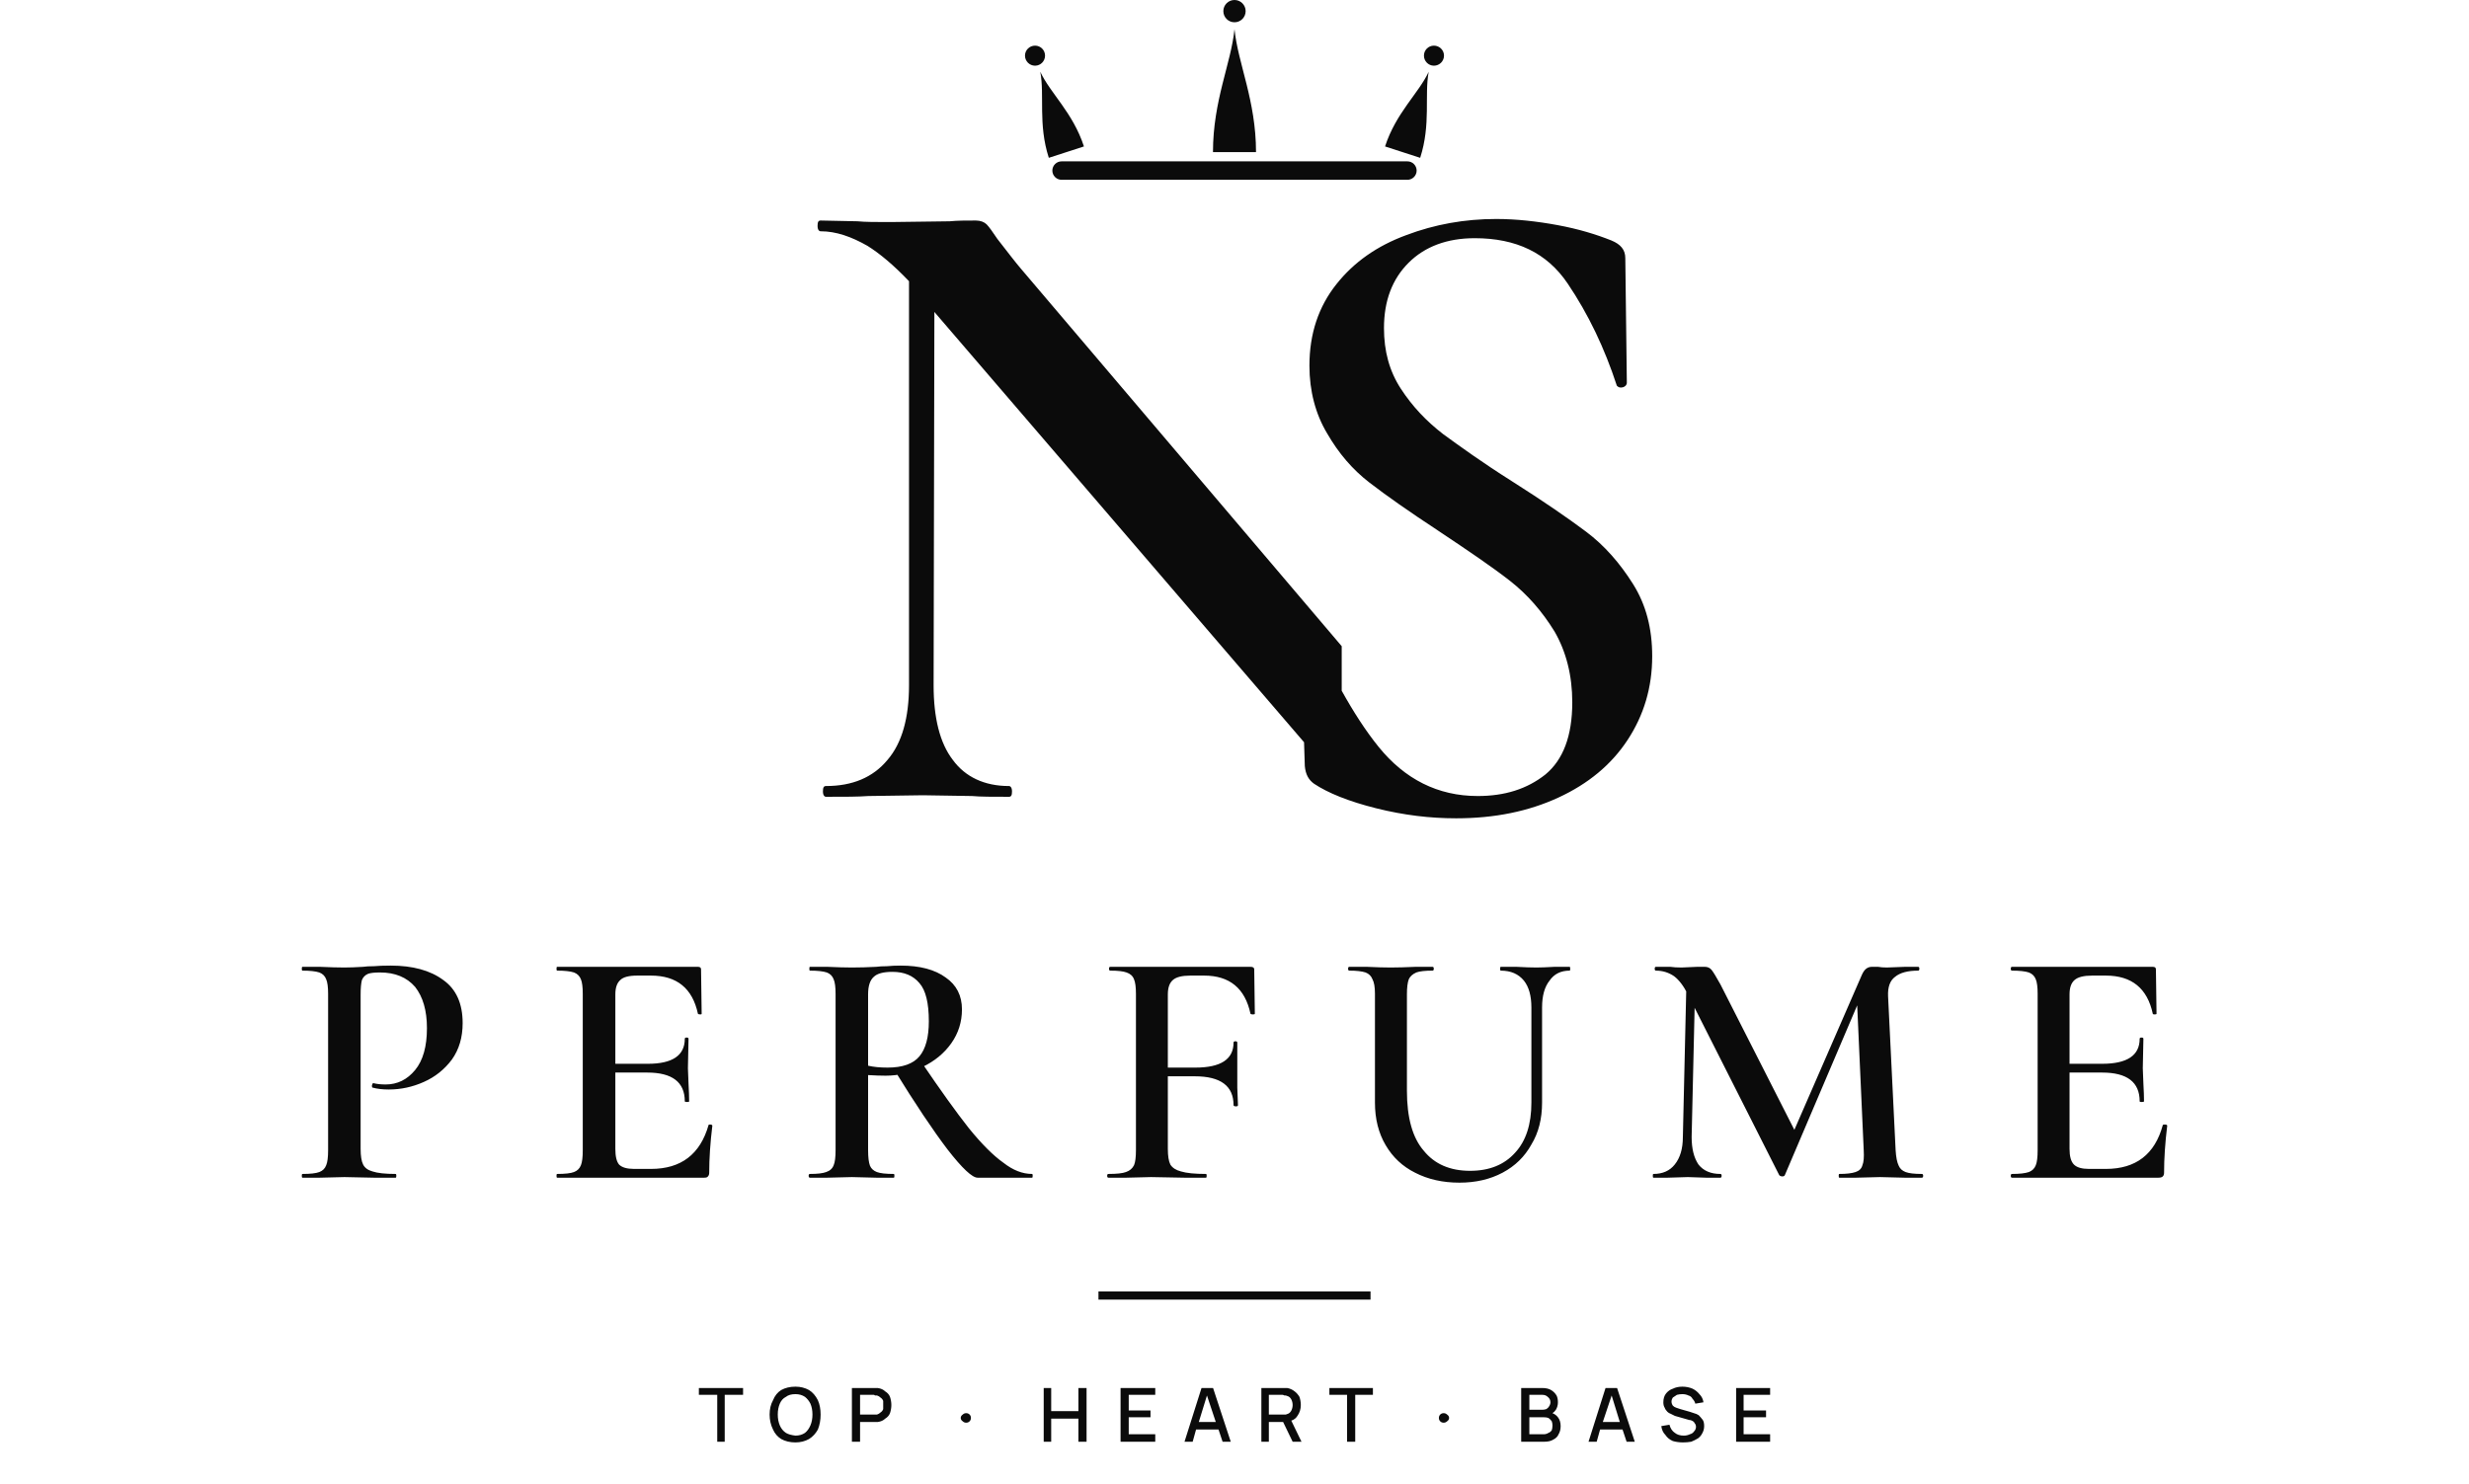
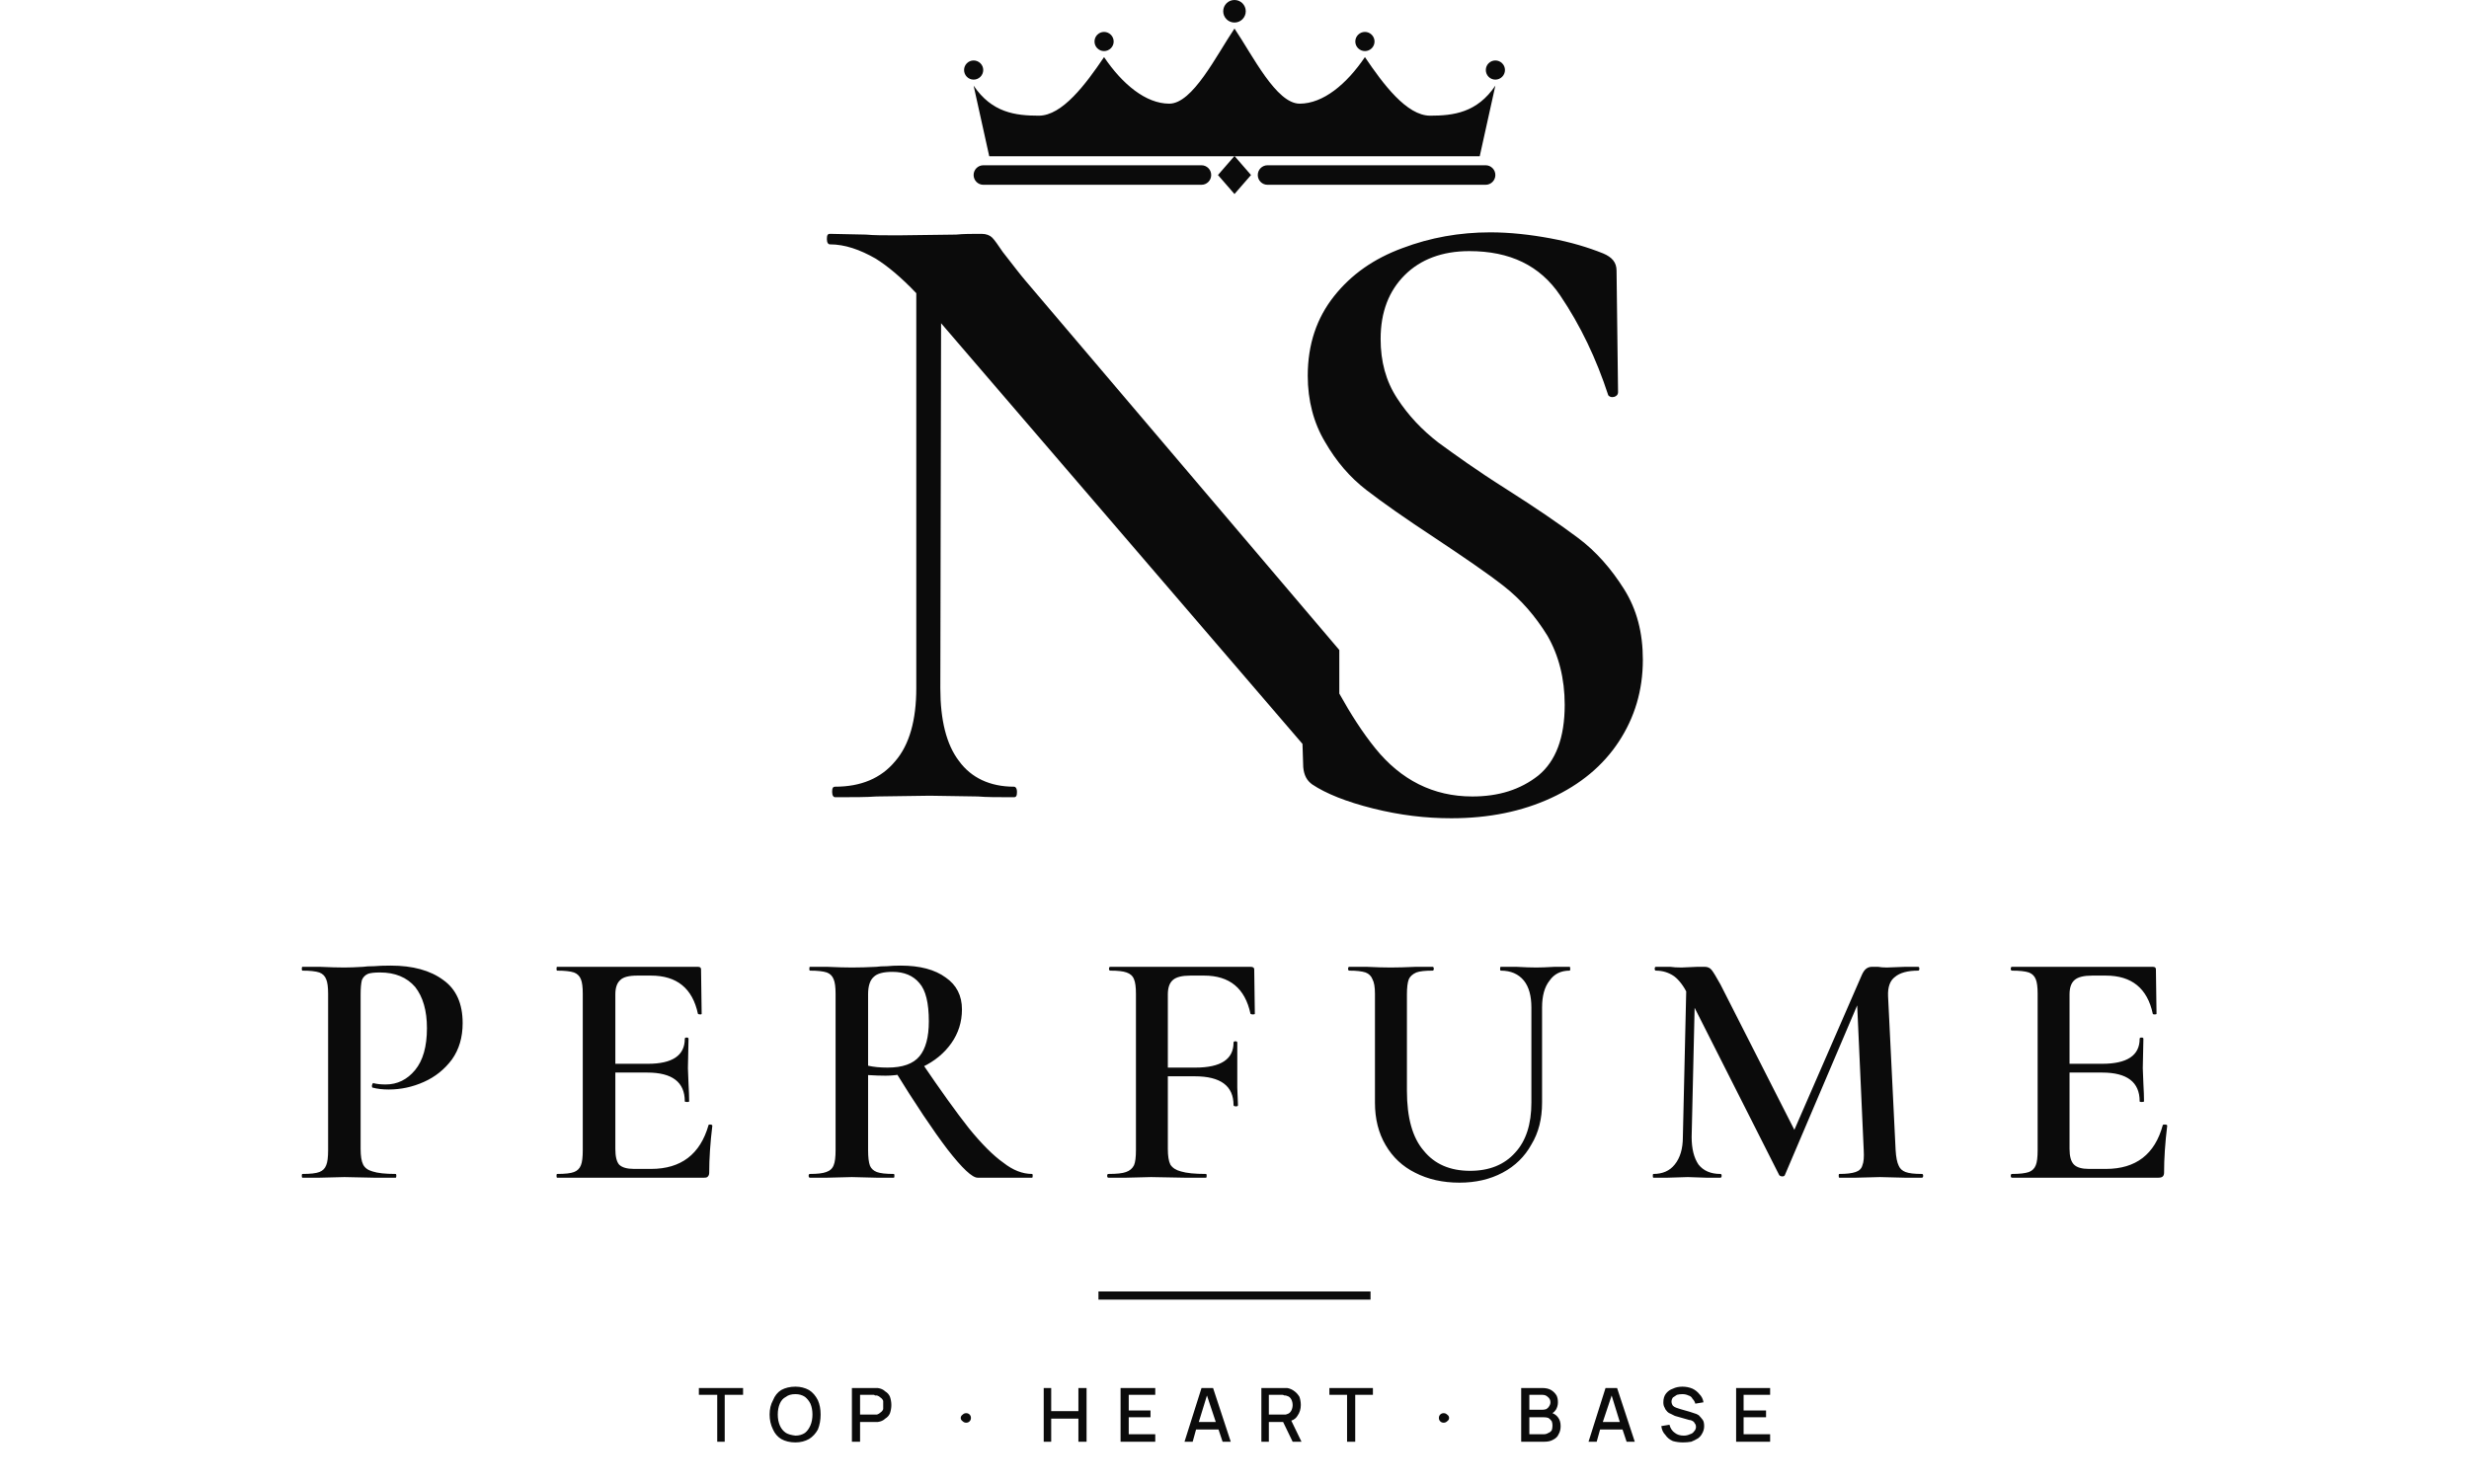
<svg xmlns="http://www.w3.org/2000/svg" viewBox="0 0 363 218.12" width="363" height="218.12" role="img" aria-label="NS Perfume">
  <defs>
    <linearGradient id="nsGold" gradientUnits="userSpaceOnUse" x1="8" y1="0" x2="100" y2="106">
      <stop offset="0" stop-color="#7E5E22" />
      <stop offset="0.18" stop-color="#C9A24F" />
      <stop offset="0.34" stop-color="#F2E2A8" />
      <stop offset="0.46" stop-color="#D8B865" />
      <stop offset="0.62" stop-color="#9A7632" />
      <stop offset="0.8" stop-color="#D2AE5C" />
      <stop offset="1" stop-color="#735420" />
    </linearGradient>
  </defs>
-   <g transform="translate(120.2 0) scale(1.129944)" fill="#0B0B0B">
-     <path d="M51.45 19.8C51.45 13.08 53.8 8.28 54.25 3.8C54.7 8.28 57.05 13.08 57.05 19.8ZM30.09 20.54C28.67 16.15 29.56 12.39 28.98 9.34C30.29 12.15 33.23 14.66 34.66 19.06ZM73.84 19.06C75.27 14.66 78.21 12.15 79.52 9.34C78.94 12.39 79.83 16.15 78.41 20.54ZM31.75 21L76.75 21C77.41 21 77.95 21.54 77.95 22.2C77.95 22.86 77.41 23.4 76.75 23.4L31.75 23.4C31.09 23.4 30.55 22.86 30.55 22.2C30.55 21.54 31.09 21 31.75 21ZM54.25 0C55.05 0 55.7 0.65 55.7 1.45C55.7 2.25 55.05 2.9 54.25 2.9C53.45 2.9 52.8 2.25 52.8 1.45C52.8 0.65 53.45 0 54.25 0ZM28.3 5.94C29.02 5.94 29.6 6.52 29.6 7.24C29.6 7.96 29.02 8.55 28.3 8.55C27.58 8.55 26.99 7.96 26.99 7.24C26.99 6.52 27.58 5.94 28.3 5.94ZM80.2 5.94C80.92 5.94 81.51 6.52 81.51 7.24C81.51 7.96 80.92 8.55 80.2 8.55C79.48 8.55 78.9 7.96 78.9 7.24C78.9 6.52 79.48 5.94 80.2 5.94Z" />
-     <path transform="translate(0 28.4)" d="M15.1,60.8c0,4.2 0.8,7.5 2.5,9.7c1.6,2.2 4.1,3.4 7.3,3.4c0.2,0 0.4,0.2 0.4,0.7c0,0.5 -0.1,0.7 -0.4,0.7c-2.1,0 -3.7,0 -4.8,-0.1l-6.4,-0.1l-7.1,0.1c-1.3,0.1 -3.1,0.1 -5.5,0.1c-0.2,0 -0.4,-0.2 -0.4,-0.7c0,-0.5 0.1,-0.7 0.4,-0.7c3.4,0 6.1,-1.1 8,-3.4c1.9,-2.2 2.8,-5.5 2.8,-9.7v-52.6c-2,-2.1 -3.8,-3.6 -5.4,-4.6c-2.1,-1.2 -4.1,-1.9 -6.1,-1.9c-0.2,0 -0.4,-0.2 -0.4,-0.7c0,-0.5 0.1,-0.7 0.4,-0.7l4.8,0.1c1,0.1 2.4,0.1 4.3,0.1l7.7,-0.1c1,-0.1 2.1,-0.1 3.4,-0.1c0.6,0 1.1,0.2 1.4,0.5c0.3,0.3 0.8,1 1.4,1.9c1.4,1.8 2.4,3.1 3,3.8l41.8,49.2v5.8c1.5,2.7 3.1,5.2 4.8,7.3c3.4,4.2 7.7,6.4 12.9,6.4c3.5,0 6.4,-0.9 8.8,-2.8c2.3,-1.9 3.5,-5 3.5,-9.4c0,-3.5 -0.8,-6.6 -2.3,-9.2c-1.6,-2.6 -3.5,-4.8 -5.8,-6.6c-2.3,-1.8 -5.4,-3.9 -9.3,-6.5c-3.8,-2.5 -6.8,-4.6 -9,-6.3c-2.2,-1.7 -4,-3.8 -5.5,-6.4c-1.5,-2.5 -2.3,-5.5 -2.3,-8.8c0,-4.2 1.2,-7.7 3.5,-10.6c2.3,-2.9 5.3,-5 9.1,-6.4c3.7,-1.4 7.6,-2.1 11.7,-2.1c2.6,0 5.3,0.3 8,0.8c2.7,0.5 5,1.2 7,2c1.2,0.5 1.8,1.2 1.8,2.3l0.2,16.2c0,0.3 -0.2,0.5 -0.5,0.6c-0.4,0.1 -0.6,0 -0.8,-0.2c-1.6,-4.9 -3.7,-9.3 -6.4,-13.3c-2.7,-4 -6.7,-5.9 -12.1,-5.9c-3.6,0 -6.5,1.1 -8.6,3.2c-2.1,2.1 -3.2,4.9 -3.2,8.5c0,3 0.7,5.6 2.2,7.9c1.5,2.3 3.3,4.2 5.5,5.9c2.2,1.6 5.1,3.7 8.9,6.1c4.1,2.6 7.3,4.8 9.7,6.6c2.4,1.8 4.4,4.1 6.1,6.8c1.7,2.7 2.5,5.8 2.5,9.4c0,4.1 -1.1,7.7 -3.2,10.9c-2.1,3.2 -5.1,5.7 -9,7.5c-3.9,1.8 -8.3,2.7 -13.3,2.7c-3.4,0 -6.8,-0.4 -10.4,-1.3c-3.6,-0.9 -6.3,-2 -8.1,-3.2c-0.7,-0.5 -1.1,-1.2 -1.2,-2.3l-0.1,-3.1l-48.1,-56z" />
+   <g transform="translate(121.57 0) scale(1.104667)" fill="#0B0B0B">
+     <path d="M21.61 20.8L19.53 11.4C21.96 15 25.09 15.4 28.21 15.4C31.33 15.4 34.46 11.2 36.89 7.6C39.32 11.2 42.45 13.8 45.57 13.8C48.69 13.8 51.82 7.4 54.25 3.8C56.68 7.4 59.81 13.8 62.93 13.8C66.05 13.8 69.18 11.2 71.61 7.6C74.04 11.2 77.17 15.4 80.29 15.4C83.41 15.4 86.54 15 88.97 11.4L86.89 20.8ZM20.83 22L49.85 22C50.57 22 51.15 22.58 51.15 23.3C51.15 24.02 50.57 24.6 49.85 24.6L20.83 24.6C20.11 24.6 19.53 24.02 19.53 23.3C19.53 22.58 20.11 22 20.83 22ZM58.65 22L87.67 22C88.39 22 88.97 22.58 88.97 23.3C88.97 24.02 88.39 24.6 87.67 24.6L58.65 24.6C57.93 24.6 57.35 24.02 57.35 23.3C57.35 22.58 57.93 22 58.65 22ZM54.25 20.77L56.45 23.3L54.25 25.83L52.05 23.3ZM19.53 8.05C20.23 8.05 20.81 8.62 20.81 9.32C20.81 10.03 20.23 10.6 19.53 10.6C18.83 10.6 18.26 10.03 18.26 9.32C18.26 8.62 18.83 8.05 19.53 8.05ZM36.89 4.25C37.59 4.25 38.17 4.82 38.17 5.53C38.17 6.23 37.59 6.8 36.89 6.8C36.19 6.8 35.62 6.23 35.62 5.53C35.62 4.82 36.19 4.25 36.89 4.25ZM54.25 0C55.08 0 55.75 0.67 55.75 1.5C55.75 2.33 55.08 3 54.25 3C53.42 3 52.75 2.33 52.75 1.5C52.75 0.67 53.42 0 54.25 0ZM71.61 4.25C72.31 4.25 72.89 4.82 72.89 5.53C72.89 6.23 72.31 6.8 71.61 6.8C70.91 6.8 70.33 6.23 70.33 5.53C70.33 4.82 70.91 4.25 71.61 4.25ZM88.97 8.05C89.67 8.05 90.25 8.62 90.25 9.32C90.25 10.03 89.67 10.6 88.97 10.6C88.27 10.6 87.7 10.03 87.7 9.32C87.7 8.62 88.27 8.05 88.97 8.05Z" />
+     <path transform="translate(0 30.83)" d="M15.1,60.8c0,4.2 0.8,7.5 2.5,9.7c1.6,2.2 4.1,3.4 7.3,3.4c0.2,0 0.4,0.2 0.4,0.7c0,0.5 -0.1,0.7 -0.4,0.7c-2.1,0 -3.7,0 -4.8,-0.1l-6.4,-0.1l-7.1,0.1c-1.3,0.1 -3.1,0.1 -5.5,0.1c-0.2,0 -0.4,-0.2 -0.4,-0.7c0,-0.5 0.1,-0.7 0.4,-0.7c3.4,0 6.1,-1.1 8,-3.4c1.9,-2.2 2.8,-5.5 2.8,-9.7v-52.6c-2,-2.1 -3.8,-3.6 -5.4,-4.6c-2.1,-1.2 -4.1,-1.9 -6.1,-1.9c-0.2,0 -0.4,-0.2 -0.4,-0.7c0,-0.5 0.1,-0.7 0.4,-0.7l4.8,0.1c1,0.1 2.4,0.1 4.3,0.1l7.7,-0.1c1,-0.1 2.1,-0.1 3.4,-0.1c0.6,0 1.1,0.2 1.4,0.5c0.3,0.3 0.8,1 1.4,1.9c1.4,1.8 2.4,3.1 3,3.8l41.8,49.2v5.8c1.5,2.7 3.1,5.2 4.8,7.3c3.4,4.2 7.7,6.4 12.9,6.4c3.5,0 6.4,-0.9 8.8,-2.8c2.3,-1.9 3.5,-5 3.5,-9.4c0,-3.5 -0.8,-6.6 -2.3,-9.2c-1.6,-2.6 -3.5,-4.8 -5.8,-6.6c-2.3,-1.8 -5.4,-3.9 -9.3,-6.5c-3.8,-2.5 -6.8,-4.6 -9,-6.3c-2.2,-1.7 -4,-3.8 -5.5,-6.4c-1.5,-2.5 -2.3,-5.5 -2.3,-8.8c0,-4.2 1.2,-7.7 3.5,-10.6c2.3,-2.9 5.3,-5 9.1,-6.4c3.7,-1.4 7.6,-2.1 11.7,-2.1c2.6,0 5.3,0.3 8,0.8c2.7,0.5 5,1.2 7,2c1.2,0.5 1.8,1.2 1.8,2.3l0.2,16.2c0,0.3 -0.2,0.5 -0.5,0.6c-0.4,0.1 -0.6,0 -0.8,-0.2c-1.6,-4.9 -3.7,-9.3 -6.4,-13.3c-2.7,-4 -6.7,-5.9 -12.1,-5.9c-3.6,0 -6.5,1.1 -8.6,3.2c-2.1,2.1 -3.2,4.9 -3.2,8.5c0,3 0.7,5.6 2.2,7.9c1.5,2.3 3.3,4.2 5.5,5.9c2.2,1.6 5.1,3.7 8.9,6.1c4.1,2.6 7.3,4.8 9.7,6.6c2.4,1.8 4.4,4.1 6.1,6.8c1.7,2.7 2.5,5.8 2.5,9.4c0,4.1 -1.1,7.7 -3.2,10.9c-2.1,3.2 -5.1,5.7 -9,7.5c-3.9,1.8 -8.3,2.7 -13.3,2.7c-3.4,0 -6.8,-0.4 -10.4,-1.3c-3.6,-0.9 -6.3,-2 -8.1,-3.2c-0.7,-0.5 -1.1,-1.2 -1.2,-2.3l-0.1,-3.1l-48.1,-56z" />
  </g>
  <path d="M53.02 168.96Q53.02 170.52 53.39 171.26Q53.76 171.99 54.77 172.27Q55.87 172.64 58.17 172.64L58.17 172.64Q58.27 172.64 58.27 172.91Q58.27 173.19 58.17 173.19L58.17 173.19Q56.15 173.19 54.95 173.19L54.95 173.19L50.63 173.1L47.04 173.19Q46.12 173.19 44.47 173.19L44.47 173.19Q44.37 173.19 44.37 172.91Q44.37 172.64 44.47 172.64L44.47 172.64Q46.21 172.64 46.95 172.36Q47.69 172.08 47.96 171.35Q48.24 170.7 48.24 169.14L48.24 169.14L48.24 146.14Q48.24 144.67 47.96 144.02Q47.69 143.29 46.95 143.01Q46.12 142.74 44.47 142.74L44.47 142.74Q44.37 142.74 44.37 142.46Q44.37 142.18 44.47 142.18L44.47 142.18L47.04 142.18Q49.25 142.28 50.63 142.28L50.63 142.28Q51.73 142.28 53.39 142.18L53.39 142.18Q53.94 142.09 54.95 142.09Q55.97 142 57.44 142L57.44 142Q62.31 142 65.17 144.12Q68.02 146.14 68.02 150.46L68.02 150.46Q68.02 153.59 66.45 155.8Q64.8 158.01 62.31 159.11Q59.83 160.22 57.16 160.22L57.16 160.22Q55.78 160.22 54.77 159.94L54.77 159.94Q54.68 159.94 54.68 159.66L54.68 159.66Q54.68 159.57 54.77 159.39Q54.86 159.2 54.95 159.3L54.95 159.3Q55.69 159.48 56.7 159.48L56.7 159.48Q59.28 159.48 61.03 157.36Q62.77 155.25 62.77 151.2L62.77 151.2Q62.77 147.34 61.03 145.13Q59.19 143.01 55.87 143.01L55.87 143.01Q54.68 143.01 54.13 143.2Q53.48 143.47 53.21 144.12Q53.02 144.85 53.02 146.23L53.02 146.23L53.02 168.96ZM81.91 173.19Q81.82 173.19 81.82 172.91Q81.82 172.64 81.91 172.64L81.91 172.64Q83.66 172.64 84.39 172.36Q85.13 172.08 85.41 171.35Q85.68 170.7 85.68 169.14L85.68 169.14L85.68 146.14Q85.68 144.67 85.41 144.02Q85.13 143.29 84.39 143.01Q83.57 142.74 81.91 142.74L81.91 142.74Q81.82 142.74 81.82 142.46Q81.82 142.18 81.91 142.18L81.91 142.18L102.61 142.18Q103.07 142.18 103.07 142.55L103.07 142.55L103.16 149.08Q103.16 149.18 102.98 149.18Q102.7 149.18 102.61 149.08L102.61 149.08Q101.41 143.47 95.71 143.47L95.71 143.47L93.69 143.47Q91.85 143.47 91.2 144.12Q90.47 144.76 90.47 146.23L90.47 146.23L90.47 168.96Q90.47 170.61 91.02 171.26Q91.66 171.9 93.23 171.9L93.23 171.9L95.71 171.9Q102.33 171.9 104.17 165.46L104.17 165.46Q104.17 165.37 104.36 165.37L104.36 165.37Q104.73 165.37 104.73 165.55L104.73 165.55Q104.27 169.32 104.27 172.45L104.27 172.45Q104.27 172.82 104.08 173Q103.99 173.19 103.53 173.19L103.53 173.19L81.91 173.19ZM100.68 161.96Q100.68 157.73 95.16 157.73L95.16 157.73L88.17 157.73L88.17 156.44L95.25 156.44Q100.68 156.44 100.68 152.76L100.68 152.76Q100.68 152.58 100.95 152.58Q101.23 152.58 101.23 152.76L101.23 152.76L101.14 157.09L101.23 159.39Q101.32 160.95 101.32 161.96L101.32 161.96Q101.32 162.06 101.05 162.06Q100.68 162.06 100.68 161.96L100.68 161.96ZM143.73 173.19Q142.54 173.19 139.32 169.05Q136.1 164.82 131.5 157.36L131.5 157.36L135.45 156.17Q139.69 162.42 142.45 165.92Q145.3 169.42 147.51 170.98Q149.62 172.64 151.74 172.64L151.74 172.64Q151.83 172.64 151.83 172.91Q151.83 173.19 151.74 173.19L151.74 173.19L143.73 173.19ZM132.42 142Q136.65 142 139.04 143.75Q141.43 145.4 141.43 148.44L141.43 148.44Q141.43 151.2 139.87 153.41Q138.31 155.62 135.64 156.9Q133.06 158.19 130.21 158.19L130.21 158.19Q129.11 158.19 127.63 158.1L127.63 158.1L127.63 169.14Q127.63 170.7 127.91 171.44Q128.19 172.08 128.92 172.36Q129.66 172.64 131.41 172.64L131.41 172.64Q131.5 172.64 131.5 172.91Q131.5 173.19 131.41 173.19L131.41 173.19Q129.75 173.19 128.83 173.19L128.83 173.19L125.24 173.1L121.65 173.19Q120.73 173.19 119.08 173.19L119.08 173.19Q118.89 173.19 118.89 172.91Q118.89 172.64 119.08 172.64L119.08 172.64Q120.73 172.64 121.47 172.36Q122.3 172.08 122.57 171.35Q122.85 170.7 122.85 169.14L122.85 169.14L122.85 146.14Q122.85 144.67 122.57 144.02Q122.3 143.29 121.56 143.01Q120.73 142.74 119.08 142.74L119.08 142.74Q118.99 142.74 118.99 142.46Q118.99 142.18 119.08 142.18L119.08 142.18L121.65 142.18Q123.86 142.28 125.24 142.28L125.24 142.28Q126.9 142.28 128.83 142.18L128.83 142.18Q129.47 142.09 130.39 142.09Q131.31 142 132.42 142L132.42 142ZM136.56 150.19Q136.56 146.14 135.18 144.58Q133.8 142.92 131.22 142.92L131.22 142.92Q129.2 142.92 128.46 143.66Q127.63 144.39 127.63 146.23L127.63 146.23L127.63 156.72Q128.83 157 130.49 157L130.49 157Q133.8 157 135.18 155.34Q136.56 153.68 136.56 150.19L136.56 150.19ZM162.96 173.19Q162.78 173.19 162.78 172.91Q162.78 172.64 162.96 172.64L162.96 172.64Q164.8 172.64 165.54 172.36Q166.37 172.08 166.73 171.35Q167.01 170.7 167.01 169.14L167.01 169.14L167.01 146.14Q167.01 144.67 166.73 144.02Q166.46 143.29 165.63 143.01Q164.89 142.74 163.24 142.74L163.24 142.74Q163.05 142.74 163.05 142.46Q163.05 142.18 163.24 142.18L163.24 142.18L183.85 142.18Q184.4 142.18 184.4 142.55L184.4 142.55L184.49 149.08Q184.49 149.18 184.21 149.18Q183.94 149.18 183.85 149.08L183.85 149.08Q182.65 143.47 177.04 143.47L177.04 143.47L175.01 143.47Q173.17 143.47 172.44 144.12Q171.7 144.76 171.7 146.23L171.7 146.23L171.7 168.96Q171.7 170.52 172.07 171.26Q172.53 171.99 173.63 172.27Q174.83 172.64 177.31 172.64L177.31 172.64Q177.41 172.64 177.41 172.91Q177.41 173.19 177.31 173.19L177.31 173.19Q175.2 173.19 174.09 173.19L174.09 173.19L169.22 173.1L165.63 173.19Q164.62 173.19 162.96 173.19L162.96 173.19ZM181.36 162.52Q181.36 158.28 175.66 158.28L175.66 158.28L169.49 158.28L169.49 157L175.75 157Q181.36 157 181.36 153.32L181.36 153.32Q181.36 153.13 181.64 153.13Q181.91 153.13 181.91 153.32L181.91 153.32L181.91 157.64Q181.91 159.2 181.91 159.94L181.91 159.94L182.01 162.52Q182.01 162.7 181.73 162.7Q181.36 162.7 181.36 162.52L181.36 162.52ZM225.15 148.16Q225.15 145.59 224.05 144.21Q222.85 142.74 220.65 142.74L220.65 142.74Q220.55 142.74 220.55 142.46Q220.55 142.18 220.65 142.18L220.65 142.18L222.95 142.18Q224.79 142.28 225.89 142.28L225.89 142.28Q226.81 142.28 228.56 142.18L228.56 142.18L230.77 142.18Q230.86 142.18 230.86 142.46Q230.86 142.74 230.77 142.74L230.77 142.74Q228.83 142.74 227.82 144.21Q226.72 145.59 226.72 148.16L226.72 148.16L226.72 162.15Q226.72 165.74 225.15 168.31Q223.68 170.98 220.92 172.45Q218.16 173.92 214.57 173.92L214.57 173.92Q210.89 173.92 208.04 172.45Q205.28 171.07 203.72 168.4Q202.15 165.74 202.15 162.15L202.15 162.15L202.15 146.14Q202.15 144.67 201.79 144.02Q201.51 143.29 200.77 143.01Q199.95 142.74 198.38 142.74L198.38 142.74Q198.2 142.74 198.2 142.46Q198.2 142.18 198.38 142.18L198.38 142.18L200.96 142.18Q203.07 142.28 204.45 142.28L204.45 142.28Q205.93 142.28 208.13 142.18L208.13 142.18L210.62 142.18Q210.8 142.18 210.8 142.46Q210.8 142.74 210.62 142.74L210.62 142.74Q208.96 142.74 208.23 143.01Q207.4 143.38 207.12 144.02Q206.85 144.76 206.85 146.23L206.85 146.23L206.85 160.4Q206.85 166.38 209.33 169.23Q211.72 172.18 216.14 172.18L216.14 172.18Q220.37 172.18 222.76 169.51Q225.15 166.93 225.15 162.15L225.15 162.15L225.15 148.16ZM247.42 167.21L247.97 143.29L249.26 143.38L248.71 167.21Q248.71 169.78 249.72 171.26Q250.82 172.64 252.94 172.64L252.94 172.64Q253.12 172.64 253.12 172.91Q253.12 173.19 252.94 173.19L252.94 173.19Q251.56 173.19 250.82 173.19L250.82 173.19L248.15 173.1L245.21 173.19Q244.47 173.19 243.09 173.19L243.09 173.19Q243 173.19 243 172.91Q243 172.64 243.09 172.64L243.09 172.64Q245.12 172.64 246.22 171.26Q247.42 169.78 247.42 167.21L247.42 167.21ZM282.56 172.64Q282.75 172.64 282.75 172.91Q282.75 173.19 282.56 173.19L282.56 173.19Q281 173.19 279.99 173.19L279.99 173.19L276.4 173.1L272.9 173.19Q271.98 173.19 270.42 173.19L270.42 173.19Q270.33 173.19 270.33 172.91Q270.33 172.64 270.42 172.64L270.42 172.64Q271.98 172.64 272.81 172.36Q273.64 172.08 273.82 171.35Q274.1 170.7 274.01 169.14L274.01 169.14L272.99 146.51L275.11 143.01L262.41 172.82Q262.32 173 262.05 173L262.05 173Q261.77 173 261.59 172.82L261.59 172.82L248.15 146.23Q247.23 144.39 246.13 143.56Q244.93 142.74 243.46 142.74L243.46 142.74Q243.28 142.74 243.28 142.46Q243.28 142.18 243.46 142.18L243.46 142.18L245.58 142.18Q246.22 142.28 247.23 142.28L247.23 142.28L249.53 142.18Q249.99 142.18 250.64 142.18L250.64 142.18Q251.28 142.18 251.65 142.64Q252.02 143.1 252.94 144.76L252.94 144.76L264.07 166.66L261.95 170.43L273.73 143.38Q274.01 142.74 274.37 142.46Q274.74 142.18 275.2 142.18L275.2 142.18Q275.57 142.18 276.12 142.18Q276.67 142.28 277.41 142.28L277.41 142.28L280.08 142.18Q280.72 142.18 282.01 142.18L282.01 142.18Q282.19 142.18 282.19 142.46Q282.19 142.74 282.01 142.74L282.01 142.74Q279.71 142.74 278.61 143.66Q277.5 144.48 277.59 146.51L277.59 146.51L278.7 169.14Q278.79 170.7 279.16 171.44Q279.43 172.08 280.17 172.36Q280.91 172.64 282.56 172.64L282.56 172.64ZM295.81 173.19Q295.63 173.19 295.63 172.91Q295.63 172.64 295.81 172.64L295.81 172.64Q297.47 172.64 298.29 172.36Q299.03 172.08 299.31 171.35Q299.58 170.7 299.58 169.14L299.58 169.14L299.58 146.14Q299.58 144.67 299.31 144.02Q299.03 143.29 298.29 143.01Q297.47 142.74 295.81 142.74L295.81 142.74Q295.63 142.74 295.63 142.46Q295.63 142.18 295.81 142.18L295.81 142.18L316.51 142.18Q316.97 142.18 316.97 142.55L316.97 142.55L317.06 149.08Q317.06 149.18 316.79 149.18Q316.51 149.18 316.51 149.08L316.51 149.08Q315.31 143.47 309.61 143.47L309.61 143.47L307.59 143.47Q305.75 143.47 305.01 144.12Q304.27 144.76 304.27 146.23L304.27 146.23L304.27 168.96Q304.27 170.61 304.92 171.26Q305.56 171.9 307.13 171.9L307.13 171.9L309.61 171.9Q316.23 171.9 317.98 165.46L317.98 165.46Q317.98 165.37 318.26 165.37L318.26 165.37Q318.63 165.37 318.63 165.55L318.63 165.55Q318.17 169.32 318.17 172.45L318.17 172.45Q318.17 172.82 317.98 173Q317.8 173.19 317.34 173.19L317.34 173.19L295.81 173.19ZM314.58 161.96Q314.58 157.73 309.06 157.73L309.06 157.73L302.07 157.73L302.07 156.44L309.06 156.44Q314.58 156.44 314.58 152.76L314.58 152.76Q314.58 152.58 314.85 152.58Q315.13 152.58 315.13 152.76L315.13 152.76L315.04 157.09L315.13 159.39Q315.22 160.95 315.22 161.96L315.22 161.96Q315.22 162.06 314.85 162.06Q314.58 162.06 314.58 161.96L314.58 161.96Z" fill="#0B0B0B" />
  <rect x="161.5" y="189.92" width="40" height="1.2" fill="#0B0B0B" />
  <path d="M106.55 212.02L105.45 212.02L105.45 205.12L102.75 205.12L102.75 204.12L109.25 204.12L109.25 205.12L106.55 205.12L106.55 212.02ZM116.95 212.12L116.95 212.12Q115.75 212.12 114.85 211.62Q114.05 211.12 113.65 210.22Q113.15 209.22 113.15 208.02L113.15 208.02Q113.15 206.82 113.65 205.92Q114.05 204.92 114.85 204.42Q115.75 203.92 116.95 203.92L116.95 203.92Q118.05 203.92 118.95 204.42Q119.75 204.92 120.25 205.92Q120.65 206.82 120.65 208.02L120.65 208.02Q120.65 209.22 120.25 210.22Q119.75 211.12 118.95 211.62Q118.05 212.12 116.95 212.12ZM116.95 211.12L116.95 211.12Q117.75 211.12 118.35 210.72Q118.85 210.32 119.15 209.62Q119.45 208.92 119.45 208.02L119.45 208.02Q119.45 207.12 119.15 206.42Q118.85 205.82 118.35 205.42Q117.75 205.02 116.95 205.02L116.95 205.02Q116.05 205.02 115.55 205.42Q114.95 205.72 114.65 206.42Q114.35 207.12 114.35 208.02L114.35 208.02Q114.35 208.92 114.65 209.62Q114.95 210.32 115.55 210.72Q116.05 211.02 116.95 211.12ZM126.45 212.02L125.25 212.02L125.25 204.12L128.45 204.12Q128.55 204.12 128.75 204.12Q128.95 204.12 129.05 204.12L129.05 204.12Q129.75 204.22 130.15 204.62Q130.65 204.92 130.85 205.42Q131.05 206.02 131.05 206.62L131.05 206.62Q131.05 207.22 130.85 207.82Q130.65 208.32 130.15 208.62Q129.75 209.02 129.05 209.12L129.05 209.12Q128.95 209.12 128.75 209.12Q128.55 209.12 128.45 209.12L128.45 209.12L126.45 209.12L126.45 212.02ZM126.45 205.12L126.45 208.02L128.45 208.02Q128.55 208.02 128.65 208.02Q128.85 208.02 128.95 208.02L128.95 208.02Q129.25 207.92 129.45 207.72Q129.75 207.52 129.85 207.22Q129.85 206.92 129.85 206.62L129.85 206.62Q129.85 206.32 129.85 206.02Q129.75 205.72 129.45 205.52Q129.25 205.32 128.95 205.22L128.95 205.22Q128.85 205.22 128.65 205.22Q128.55 205.12 128.45 205.12L128.45 205.12L126.45 205.12ZM142.05 209.22L142.05 209.22Q141.75 209.22 141.55 209.02Q141.25 208.82 141.25 208.52L141.25 208.52Q141.25 208.22 141.55 208.02Q141.75 207.82 142.05 207.82L142.05 207.82Q142.35 207.82 142.55 208.02Q142.75 208.22 142.75 208.52L142.75 208.52Q142.75 208.82 142.55 209.02Q142.35 209.22 142.05 209.22ZM154.55 212.02L153.45 212.02L153.45 204.12L154.55 204.12L154.55 207.52L158.55 207.52L158.55 204.12L159.75 204.12L159.75 212.02L158.55 212.02L158.55 208.62L154.55 208.62L154.55 212.02ZM169.85 212.02L164.75 212.02L164.75 204.12L169.85 204.12L169.85 205.12L165.95 205.12L165.95 207.42L169.15 207.42L169.15 208.42L165.95 208.42L165.95 210.92L169.85 210.92L169.85 212.02ZM175.35 212.02L174.15 212.02L176.65 204.12L178.35 204.12L180.95 212.02L179.75 212.02L179.15 210.22L175.85 210.22L175.35 212.02ZM176.25 209.12L178.75 209.12L177.45 205.22L176.25 209.12ZM186.55 212.02L185.45 212.02L185.45 204.12L188.65 204.12Q188.75 204.12 188.95 204.12Q189.05 204.12 189.25 204.12L189.25 204.12Q189.85 204.22 190.35 204.62Q190.75 204.92 191.05 205.42Q191.25 206.02 191.25 206.62L191.25 206.62Q191.25 207.52 190.75 208.22L190.75 208.22Q190.45 208.72 189.85 208.92L189.85 208.92L191.35 212.02L190.05 212.02L188.65 209.12L186.55 209.12L186.55 212.02ZM186.55 205.12L186.55 208.02L188.55 208.02Q188.65 208.02 188.85 208.02Q188.95 208.02 189.05 208.02L189.05 208.02Q189.45 207.92 189.65 207.72Q189.85 207.52 189.95 207.22Q190.05 206.92 190.05 206.62Q190.05 206.32 189.95 206.02Q189.85 205.72 189.65 205.52Q189.45 205.32 189.05 205.22L189.05 205.22Q188.95 205.22 188.85 205.22Q188.65 205.12 188.55 205.12L188.55 205.12L186.55 205.12ZM199.25 212.02L198.05 212.02L198.05 205.12L195.45 205.12L195.45 204.12L201.85 204.12L201.85 205.12L199.25 205.12L199.25 212.02ZM212.25 209.22L212.25 209.22Q211.95 209.22 211.75 209.02Q211.55 208.82 211.55 208.52L211.55 208.52Q211.55 208.22 211.75 208.02Q211.95 207.82 212.25 207.82L212.25 207.82Q212.55 207.82 212.75 208.02Q213.05 208.22 213.05 208.52L213.05 208.52Q213.05 208.82 212.75 209.02Q212.55 209.22 212.25 209.22ZM227.05 212.02L223.65 212.02L223.65 204.12L226.75 204.12Q227.55 204.12 228.05 204.42Q228.55 204.72 228.85 205.22Q229.05 205.62 229.05 206.22L229.05 206.22Q229.05 206.82 228.75 207.32L228.75 207.32Q228.55 207.62 228.25 207.82L228.25 207.82Q228.75 208.02 229.05 208.42L229.05 208.42Q229.45 208.92 229.45 209.72L229.45 209.72Q229.45 210.42 229.15 210.92Q228.95 211.42 228.35 211.72Q227.85 212.02 227.05 212.02L227.05 212.02ZM224.85 208.42L224.85 210.92L226.95 210.92Q227.35 210.92 227.65 210.72Q227.95 210.62 228.15 210.32Q228.25 210.02 228.25 209.62L228.25 209.62Q228.25 209.32 228.15 209.02Q227.95 208.72 227.65 208.52Q227.35 208.42 226.95 208.42L226.95 208.42L224.85 208.42ZM224.85 205.12L224.85 207.32L226.75 207.32Q227.05 207.32 227.35 207.22Q227.65 207.02 227.75 206.82Q227.95 206.52 227.95 206.22L227.95 206.22Q227.95 205.72 227.55 205.42Q227.25 205.12 226.75 205.12L226.75 205.12L224.85 205.12ZM234.75 212.02L233.55 212.02L236.05 204.12L237.75 204.12L240.35 212.02L239.15 212.02L238.55 210.22L235.25 210.22L234.75 212.02ZM235.65 209.12L238.15 209.12L236.95 205.22L235.65 209.12ZM247.45 212.12L247.45 212.12Q246.65 212.12 245.95 211.92Q245.25 211.62 244.85 211.02Q244.35 210.52 244.25 209.72L244.25 209.72L245.45 209.52Q245.65 210.32 246.25 210.72Q246.75 211.12 247.55 211.12L247.55 211.12Q248.05 211.12 248.45 210.92Q248.85 210.82 249.05 210.52Q249.35 210.22 249.35 209.82L249.35 209.82Q249.35 209.62 249.25 209.42Q249.15 209.32 249.05 209.12Q248.95 209.02 248.75 208.92Q248.55 208.82 248.35 208.82L248.35 208.82L246.25 208.22Q246.05 208.12 245.65 207.92Q245.35 207.82 245.15 207.62Q244.85 207.32 244.75 207.02Q244.55 206.72 244.55 206.22L244.55 206.22Q244.55 205.42 244.95 204.92Q245.35 204.42 245.95 204.22Q246.55 203.92 247.35 203.92L247.35 203.92Q248.15 203.92 248.85 204.22Q249.45 204.52 249.85 205.02Q250.35 205.52 250.45 206.22L250.45 206.22L249.25 206.42Q249.15 206.02 248.85 205.72Q248.65 205.32 248.25 205.22Q247.85 205.02 247.35 205.02L247.35 205.02Q246.95 205.02 246.55 205.12Q246.25 205.32 245.95 205.52Q245.75 205.82 245.75 206.12L245.75 206.12Q245.75 206.42 245.95 206.72Q246.15 206.92 246.45 207.02Q246.75 207.12 247.05 207.22L247.05 207.22L248.45 207.62Q248.75 207.72 249.05 207.82Q249.45 207.92 249.75 208.12Q250.05 208.42 250.35 208.82Q250.55 209.12 250.55 209.72L250.55 209.72Q250.55 210.32 250.25 210.82Q250.05 211.22 249.65 211.52Q249.15 211.82 248.65 212.02Q248.05 212.12 247.45 212.12ZM260.25 212.02L255.25 212.02L255.25 204.12L260.25 204.12L260.25 205.12L256.35 205.12L256.35 207.42L259.65 207.42L259.65 208.42L256.35 208.42L256.35 210.92L260.25 210.92L260.25 212.02Z" fill="#0B0B0B" />
</svg>
